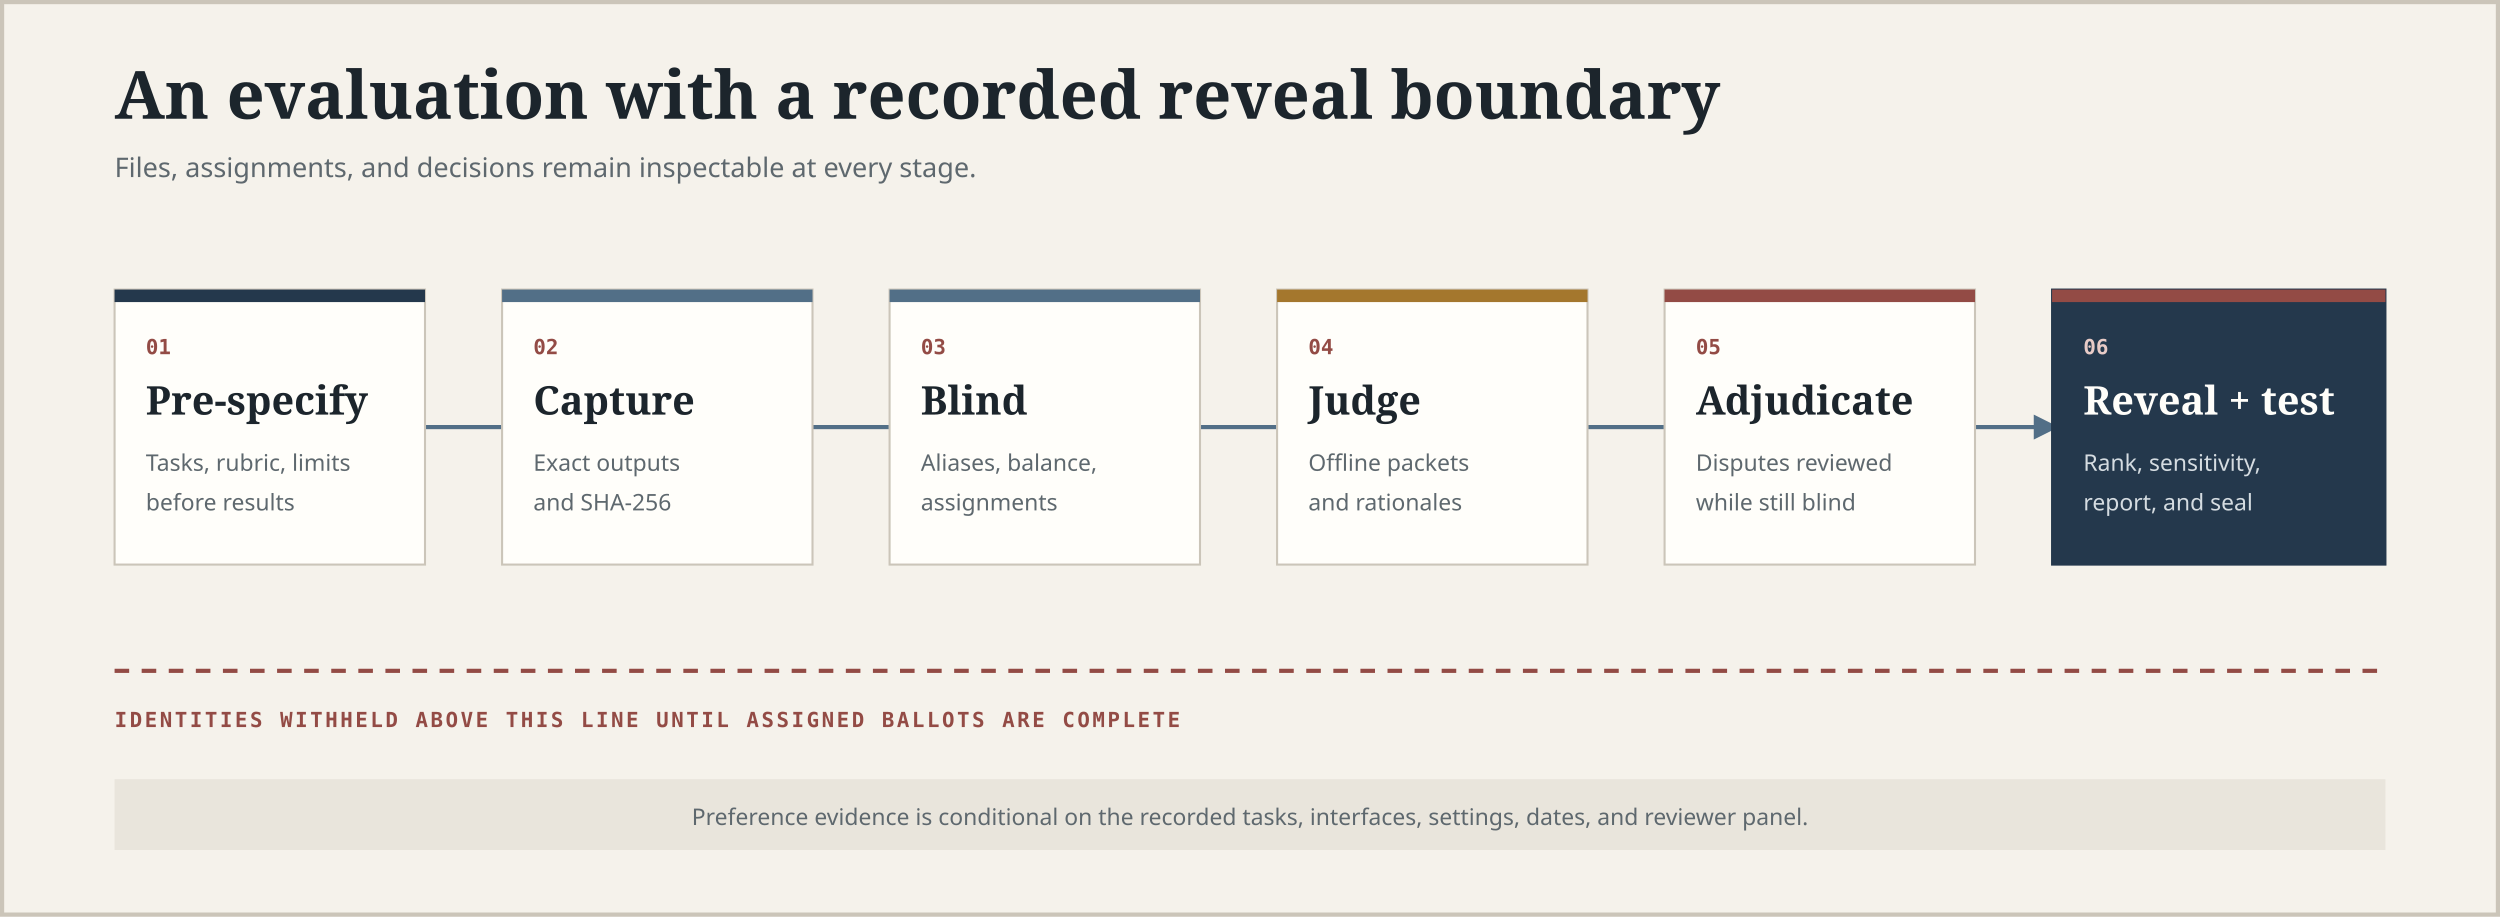
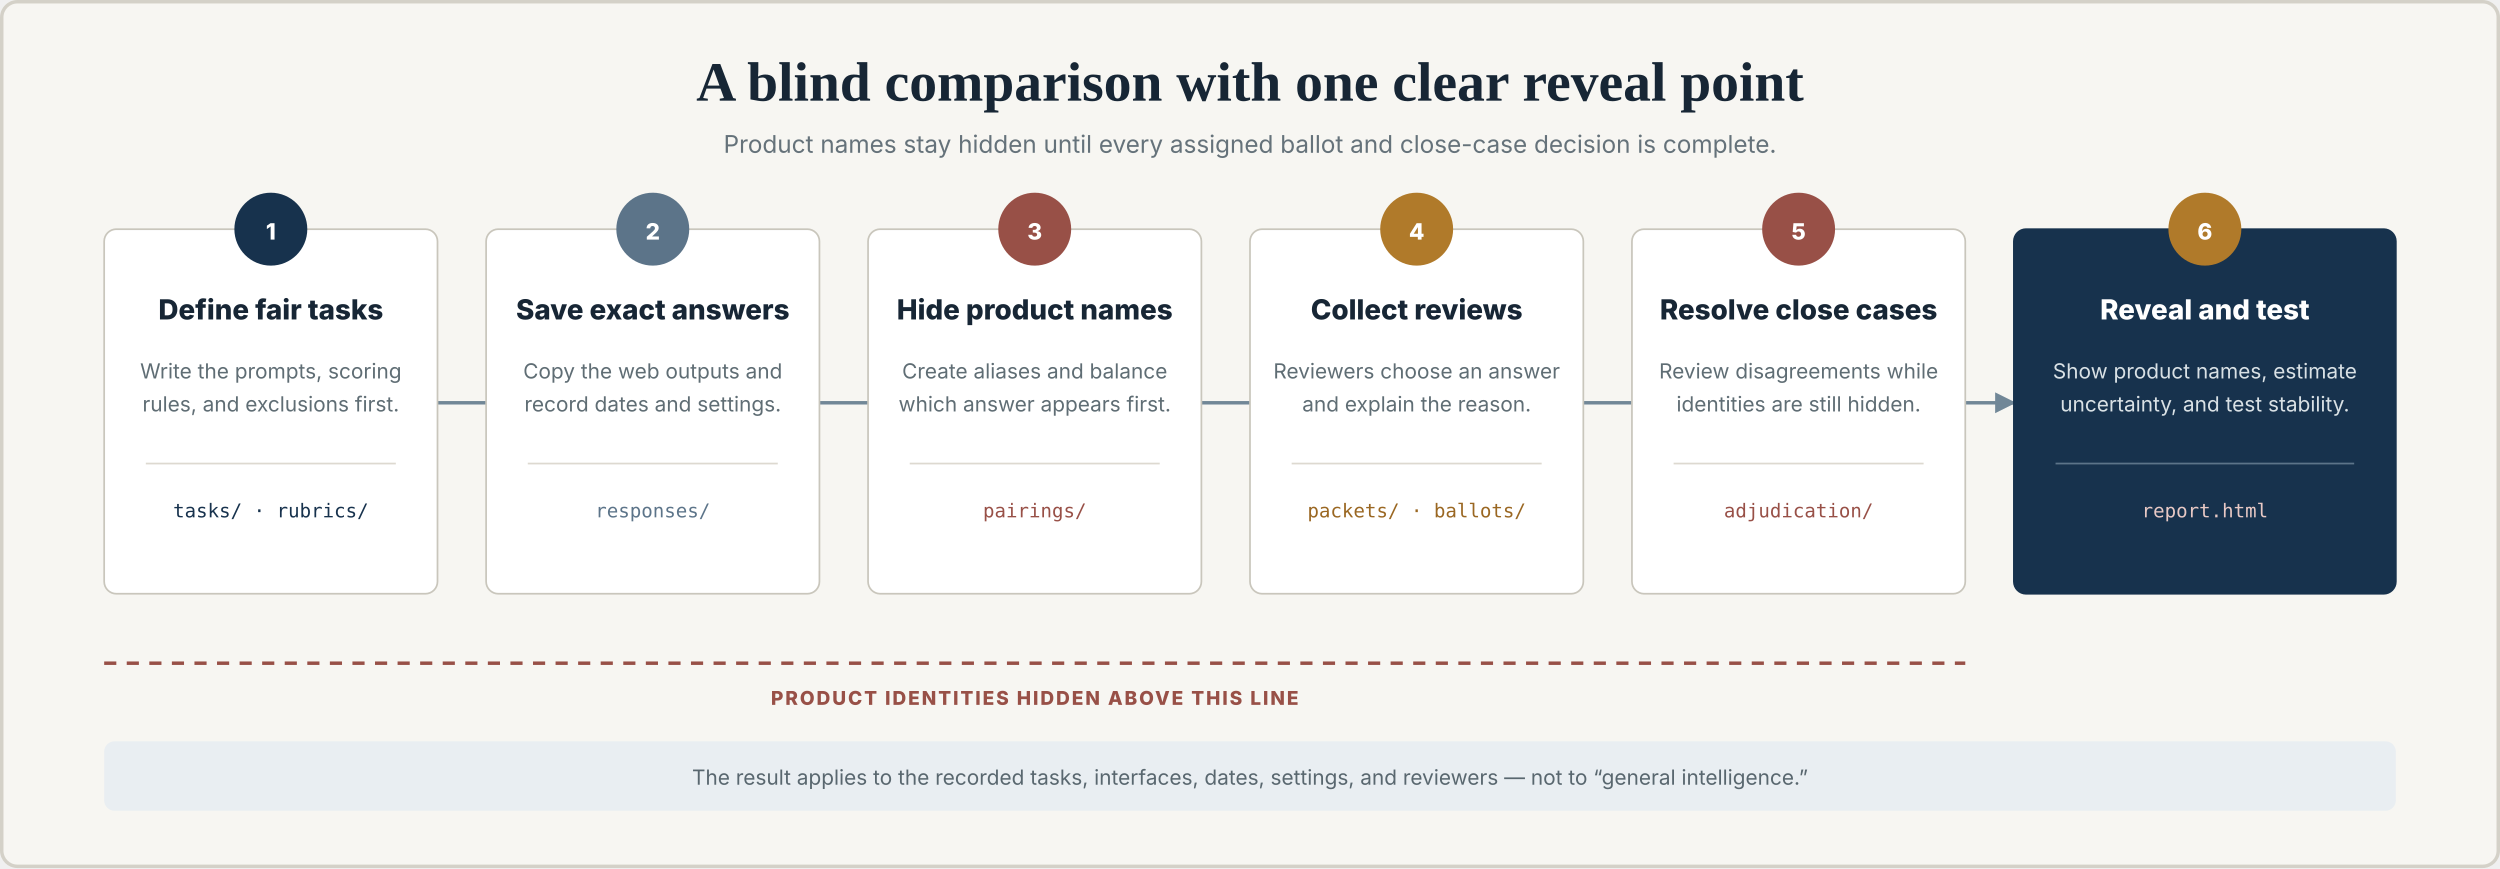
- <svg xmlns="http://www.w3.org/2000/svg" viewBox="0 0 1200 440" role="img" aria-labelledby="title desc">
+ <svg xmlns="http://www.w3.org/2000/svg" width="1440" height="500" viewBox="0 0 1440 500" role="img" aria-labelledby="title desc">
  <defs>
    <marker id="arrow" viewBox="0 0 10 10" refX="9" refY="5" markerWidth="6" markerHeight="6" orient="auto">
-       <path d="M0 0L10 5L0 10Z" fill="#526f87" />
+       <path d="M0 0L10 5L0 10Z" fill="#718797" />
    </marker>
  </defs>
-   <rect width="1200" height="440" fill="#f5f2eb" />
-   <rect x="1" y="1" width="1198" height="438" fill="none" stroke="#cbc5b9" stroke-width="2" />
-   <text x="55" y="57" fill="#1c252c" font-family="Georgia,serif" font-size="32" font-weight="700">An evaluation with a recorded reveal boundary</text>
-   <text x="55" y="85" fill="#5e686e" font-family="system-ui,sans-serif" font-size="13">Files, assignments, and decisions remain inspectable at every stage.</text>
-   <path d="M204 205H243M390 205H429M576 205H615M762 205H801M948 205H987" fill="none" stroke="#526f87" stroke-width="2" marker-end="url(#arrow)" />
-   <g font-family="system-ui,sans-serif">
-     <g transform="translate(55 139)">
-       <rect width="149" height="132" fill="#fffefa" stroke="#cbc5b9" />
-       <rect width="149" height="6" fill="#24384c" />
-       <text x="15" y="31" fill="#934b45" font-family="ui-monospace,monospace" font-size="10" font-weight="700">01</text>
-       <text x="15" y="60" fill="#1c252c" font-family="Georgia,serif" font-size="19" font-weight="700">Pre-specify</text>
-       <text x="15" y="87" fill="#5e686e" font-size="11">Tasks, rubric, limits</text>
-       <text x="15" y="106" fill="#5e686e" font-size="11">before results</text>
+   <rect width="1440" height="500" rx="10" fill="#F7F6F2" />
+   <rect x="1" y="1" width="1438" height="498" rx="9" fill="none" stroke="#D4D1C8" stroke-width="2" />
+   <g font-family="Inter, Segoe UI, Arial, sans-serif" text-anchor="middle">
+     <text x="720" y="58" fill="#172635" font-family="Georgia, Times New Roman, serif" font-size="32" font-weight="700">A blind comparison with one clear reveal point</text>
+     <text x="720" y="88" fill="#65727A" font-size="14">Product names stay hidden until every assigned ballot and close-case decision is complete.</text>
+     <path d="M252 232H280M472 232H500M692 232H720M912 232H940M1132 232H1160" fill="none" stroke="#718797" stroke-width="2" marker-end="url(#arrow)" />
+     <g transform="translate(60 132)">
+       <rect width="192" height="210" rx="7" fill="#FFFFFF" stroke="#C9C6BC" />
+       <circle cx="96" cy="0" r="21" fill="#17324D" />
+       <text x="96" y="6" fill="#FFFFFF" font-size="13" font-weight="800">1</text>
+       <text x="96" y="52" fill="#172635" font-size="16" font-weight="800">Define fair tasks</text>
+       <text x="96" y="86" fill="#5F6D74" font-size="12">Write the prompts, scoring</text>
+       <text x="96" y="105" fill="#5F6D74" font-size="12">rules, and exclusions first.</text>
+       <line x1="24" y1="135" x2="168" y2="135" stroke="#DDD9D0" />
+       <text x="96" y="166" fill="#17324D" font-family="Consolas, monospace" font-size="11">tasks/ · rubrics/</text>
    </g>
-     <g transform="translate(241 139)">
-       <rect width="149" height="132" fill="#fffefa" stroke="#cbc5b9" />
-       <rect width="149" height="6" fill="#526f87" />
-       <text x="15" y="31" fill="#934b45" font-family="ui-monospace,monospace" font-size="10" font-weight="700">02</text>
-       <text x="15" y="60" fill="#1c252c" font-family="Georgia,serif" font-size="19" font-weight="700">Capture</text>
-       <text x="15" y="87" fill="#5e686e" font-size="11">Exact outputs</text>
-       <text x="15" y="106" fill="#5e686e" font-size="11">and SHA-256</text>
+     <g transform="translate(280 132)">
+       <rect width="192" height="210" rx="7" fill="#FFFFFF" stroke="#C9C6BC" />
+       <circle cx="96" cy="0" r="21" fill="#5C7489" />
+       <text x="96" y="6" fill="#FFFFFF" font-size="13" font-weight="800">2</text>
+       <text x="96" y="52" fill="#172635" font-size="16" font-weight="800">Save exact answers</text>
+       <text x="96" y="86" fill="#5F6D74" font-size="12">Copy the web outputs and</text>
+       <text x="96" y="105" fill="#5F6D74" font-size="12">record dates and settings.</text>
+       <line x1="24" y1="135" x2="168" y2="135" stroke="#DDD9D0" />
+       <text x="96" y="166" fill="#5C7489" font-family="Consolas, monospace" font-size="11">responses/</text>
    </g>
-     <g transform="translate(427 139)">
-       <rect width="149" height="132" fill="#fffefa" stroke="#cbc5b9" />
-       <rect width="149" height="6" fill="#526f87" />
-       <text x="15" y="31" fill="#934b45" font-family="ui-monospace,monospace" font-size="10" font-weight="700">03</text>
-       <text x="15" y="60" fill="#1c252c" font-family="Georgia,serif" font-size="19" font-weight="700">Blind</text>
-       <text x="15" y="87" fill="#5e686e" font-size="11">Aliases, balance,</text>
-       <text x="15" y="106" fill="#5e686e" font-size="11">assignments</text>
+     <g transform="translate(500 132)">
+       <rect width="192" height="210" rx="7" fill="#FFFFFF" stroke="#C9C6BC" />
+       <circle cx="96" cy="0" r="21" fill="#985047" />
+       <text x="96" y="6" fill="#FFFFFF" font-size="13" font-weight="800">3</text>
+       <text x="96" y="52" fill="#172635" font-size="16" font-weight="800">Hide product names</text>
+       <text x="96" y="86" fill="#5F6D74" font-size="12">Create aliases and balance</text>
+       <text x="96" y="105" fill="#5F6D74" font-size="12">which answer appears first.</text>
+       <line x1="24" y1="135" x2="168" y2="135" stroke="#DDD9D0" />
+       <text x="96" y="166" fill="#985047" font-family="Consolas, monospace" font-size="11">pairings/</text>
    </g>
-     <g transform="translate(613 139)">
-       <rect width="149" height="132" fill="#fffefa" stroke="#cbc5b9" />
-       <rect width="149" height="6" fill="#a4772d" />
-       <text x="15" y="31" fill="#934b45" font-family="ui-monospace,monospace" font-size="10" font-weight="700">04</text>
-       <text x="15" y="60" fill="#1c252c" font-family="Georgia,serif" font-size="19" font-weight="700">Judge</text>
-       <text x="15" y="87" fill="#5e686e" font-size="11">Offline packets</text>
-       <text x="15" y="106" fill="#5e686e" font-size="11">and rationales</text>
+     <g transform="translate(720 132)">
+       <rect width="192" height="210" rx="7" fill="#FFFFFF" stroke="#C9C6BC" />
+       <circle cx="96" cy="0" r="21" fill="#B07A2A" />
+       <text x="96" y="6" fill="#FFFFFF" font-size="13" font-weight="800">4</text>
+       <text x="96" y="52" fill="#172635" font-size="16" font-weight="800">Collect reviews</text>
+       <text x="96" y="86" fill="#5F6D74" font-size="12">Reviewers choose an answer</text>
+       <text x="96" y="105" fill="#5F6D74" font-size="12">and explain the reason.</text>
+       <line x1="24" y1="135" x2="168" y2="135" stroke="#DDD9D0" />
+       <text x="96" y="166" fill="#9A6722" font-family="Consolas, monospace" font-size="11">packets/ · ballots/</text>
    </g>
-     <g transform="translate(799 139)">
-       <rect width="149" height="132" fill="#fffefa" stroke="#cbc5b9" />
-       <rect width="149" height="6" fill="#934b45" />
-       <text x="15" y="31" fill="#934b45" font-family="ui-monospace,monospace" font-size="10" font-weight="700">05</text>
-       <text x="15" y="60" fill="#1c252c" font-family="Georgia,serif" font-size="19" font-weight="700">Adjudicate</text>
-       <text x="15" y="87" fill="#5e686e" font-size="11">Disputes reviewed</text>
-       <text x="15" y="106" fill="#5e686e" font-size="11">while still blind</text>
+     <g transform="translate(940 132)">
+       <rect width="192" height="210" rx="7" fill="#FFFFFF" stroke="#C9C6BC" />
+       <circle cx="96" cy="0" r="21" fill="#985047" />
+       <text x="96" y="6" fill="#FFFFFF" font-size="13" font-weight="800">5</text>
+       <text x="96" y="52" fill="#172635" font-size="16" font-weight="800">Resolve close cases</text>
+       <text x="96" y="86" fill="#5F6D74" font-size="12">Review disagreements while</text>
+       <text x="96" y="105" fill="#5F6D74" font-size="12">identities are still hidden.</text>
+       <line x1="24" y1="135" x2="168" y2="135" stroke="#DDD9D0" />
+       <text x="96" y="166" fill="#985047" font-family="Consolas, monospace" font-size="11">adjudication/</text>
    </g>
-     <g transform="translate(985 139)">
-       <rect width="160" height="132" fill="#24384c" stroke="#24384c" />
-       <rect width="160" height="6" fill="#934b45" />
-       <text x="15" y="31" fill="#e8cbc7" font-family="ui-monospace,monospace" font-size="10" font-weight="700">06</text>
-       <text x="15" y="60" fill="#fffefa" font-family="Georgia,serif" font-size="19" font-weight="700">Reveal + test</text>
-       <text x="15" y="87" fill="#d5dce1" font-size="11">Rank, sensitivity,</text>
-       <text x="15" y="106" fill="#d5dce1" font-size="11">report, and seal</text>
+     <g transform="translate(1160 132)">
+       <rect width="220" height="210" rx="7" fill="#17324D" stroke="#17324D" />
+       <circle cx="110" cy="0" r="21" fill="#B07A2A" />
+       <text x="110" y="6" fill="#FFFFFF" font-size="13" font-weight="800">6</text>
+       <text x="110" y="52" fill="#FFFFFF" font-size="16" font-weight="800">Reveal and test</text>
+       <text x="110" y="86" fill="#D9E1E5" font-size="12">Show product names, estimate</text>
+       <text x="110" y="105" fill="#D9E1E5" font-size="12">uncertainty, and test stability.</text>
+       <line x1="24" y1="135" x2="196" y2="135" stroke="#5C7489" />
+       <text x="110" y="166" fill="#E8C9C5" font-family="Consolas, monospace" font-size="11">report.html</text>
    </g>
+     <path d="M60 382H1132" stroke="#985047" stroke-width="2" stroke-dasharray="7 6" />
+     <text x="596" y="406" fill="#985047" font-size="11" font-weight="800" letter-spacing="1.1">PRODUCT IDENTITIES HIDDEN ABOVE THIS LINE</text>
+     <rect x="60" y="427" width="1320" height="40" rx="6" fill="#E9EEF2" />
+     <text x="720" y="452" fill="#59676F" font-size="12">The result applies to the recorded tasks, interfaces, dates, settings, and reviewers — not to “general intelligence.”</text>
  </g>
-   <path d="M55 322H1145" stroke="#934b45" stroke-width="2" stroke-dasharray="7 6" />
-   <text x="55" y="349" fill="#934b45" font-family="ui-monospace,monospace" font-size="10" font-weight="700" letter-spacing="1.2">IDENTITIES WITHHELD ABOVE THIS LINE UNTIL ASSIGNED BALLOTS ARE COMPLETE</text>
-   <rect x="55" y="374" width="1090" height="34" fill="#e9e5dc" />
-   <text x="600" y="396" text-anchor="middle" fill="#5e686e" font-family="system-ui,sans-serif" font-size="11">Preference evidence is conditional on the recorded tasks, interfaces, settings, dates, and reviewer panel.</text>
</svg>
